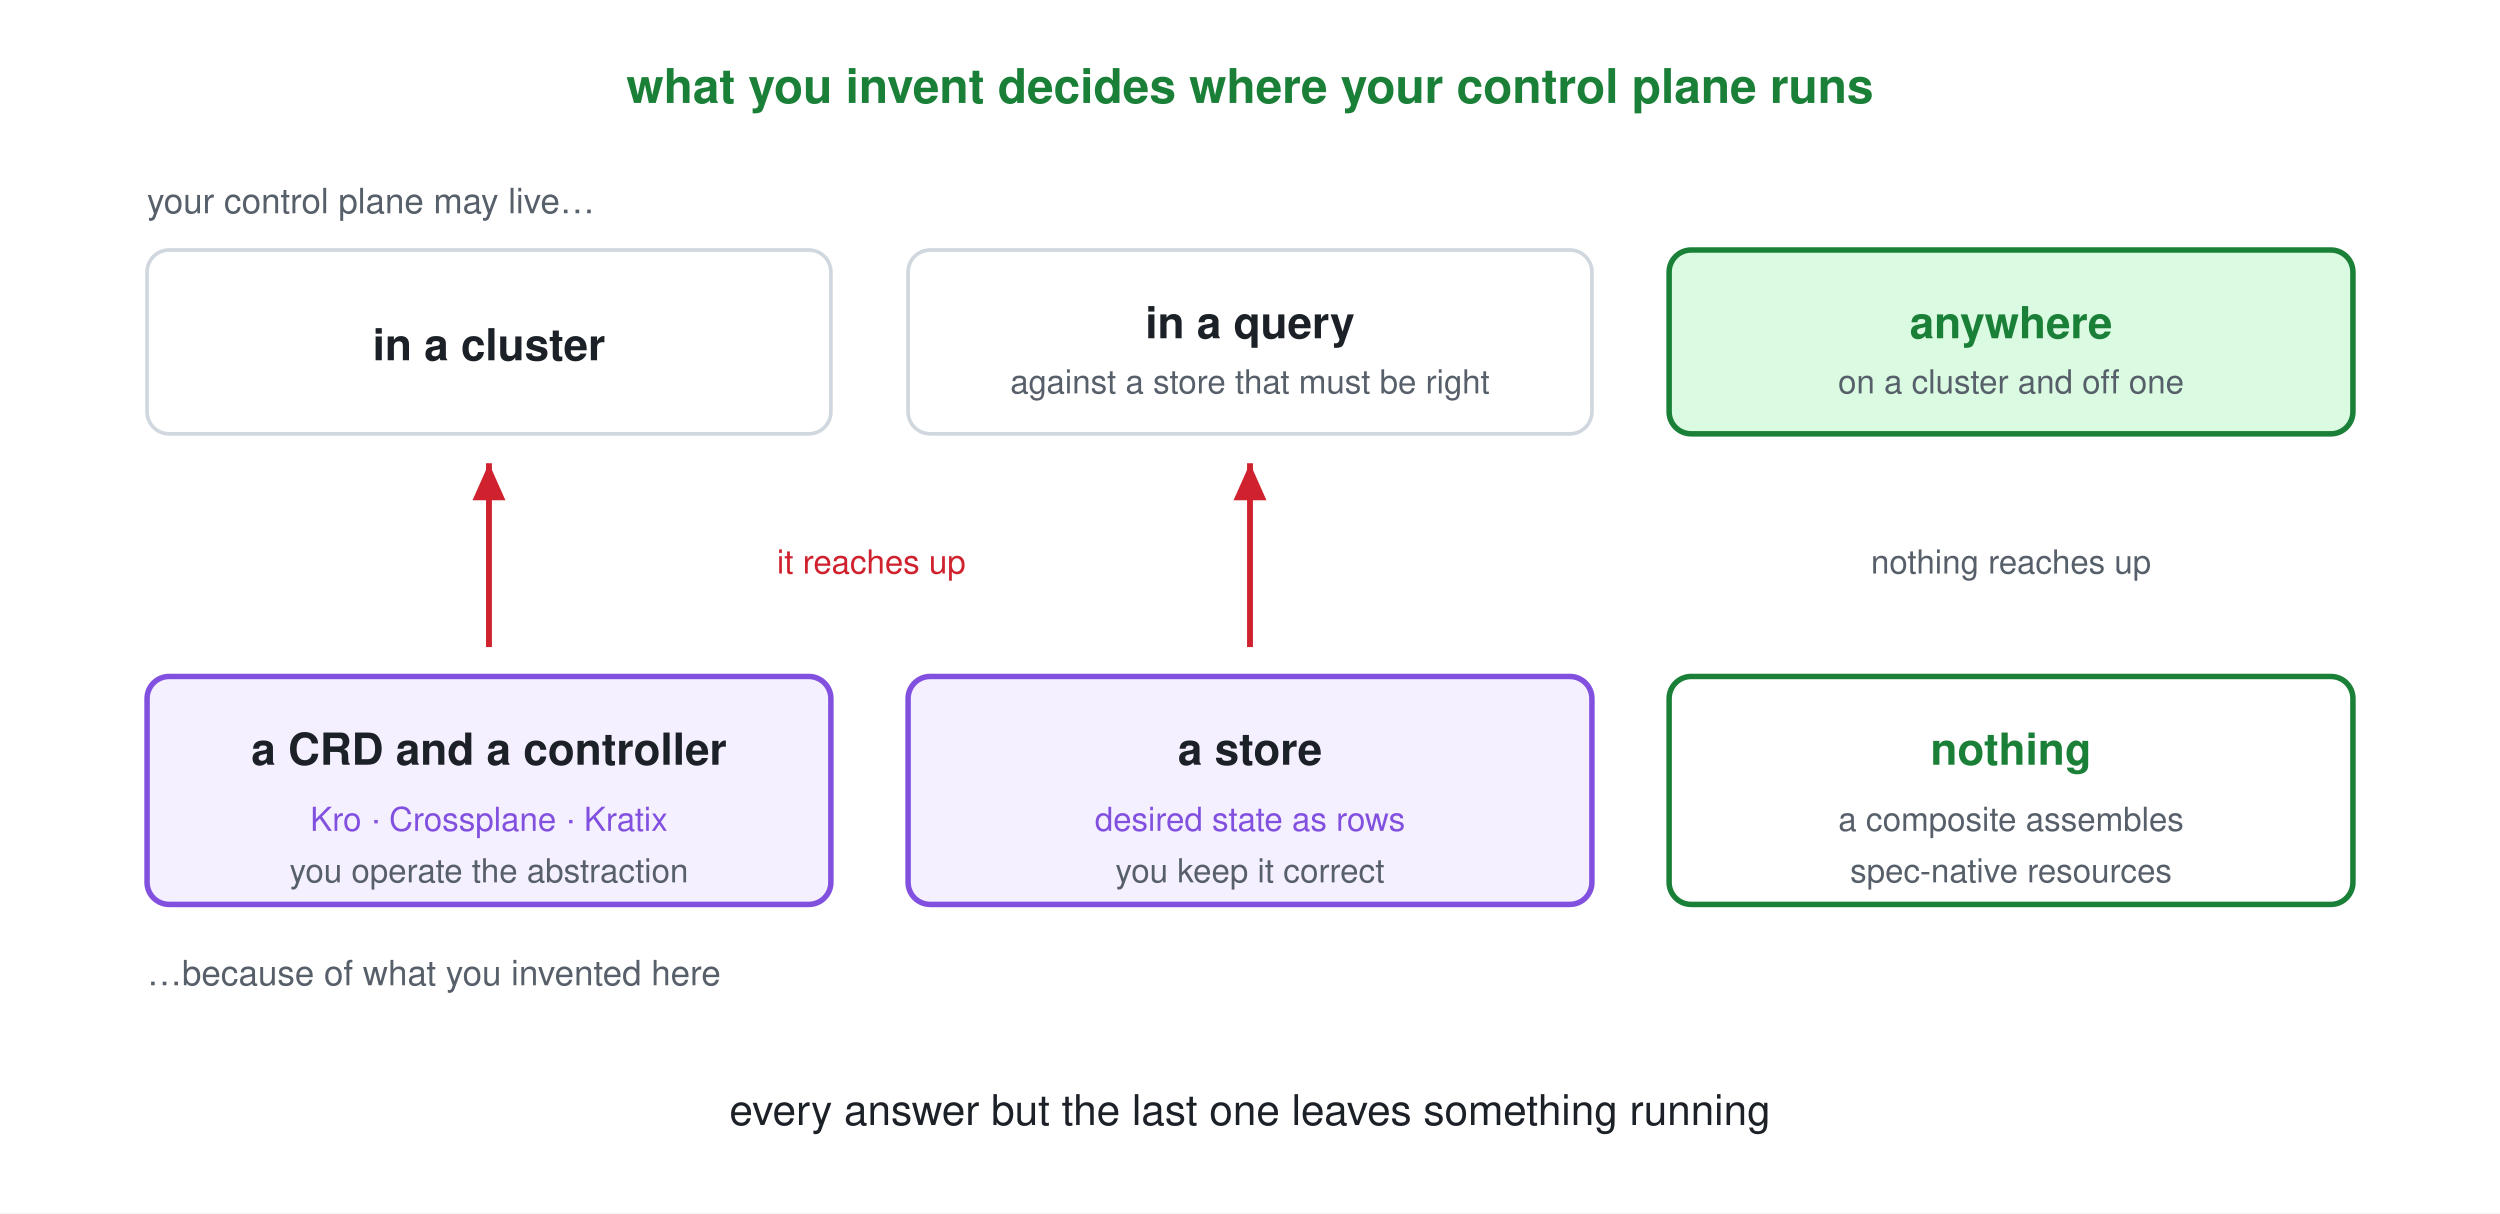
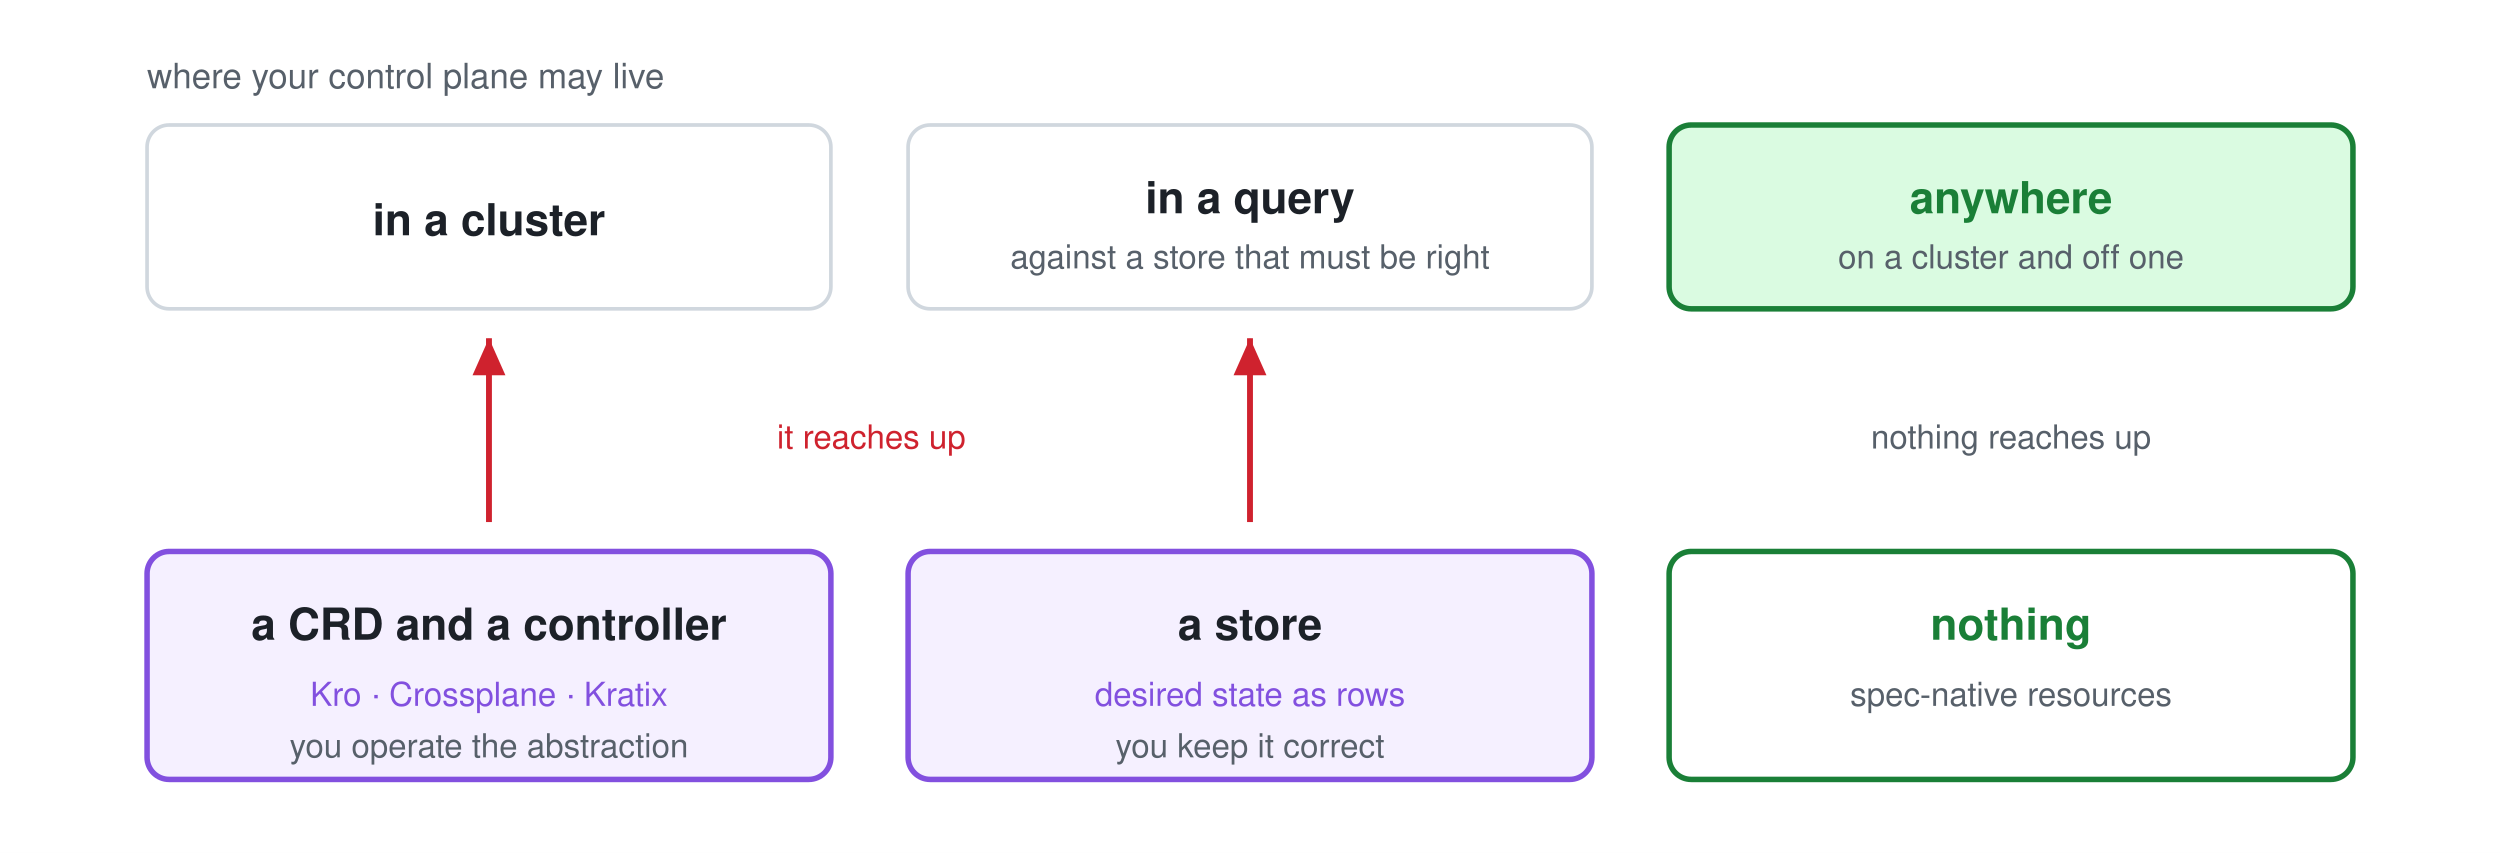
- <svg xmlns="http://www.w3.org/2000/svg" viewBox="0 0 680 330" style="max-width:660px;display:block;margin:0 auto" font-family="-apple-system, Segoe UI, Helvetica, Arial, sans-serif">
-   <rect x="0" y="0" width="680" height="330" fill="#ffffff" />
+ <svg xmlns="http://www.w3.org/2000/svg" viewBox="0 0 680 232" style="max-width:660px;display:block;margin:0 auto" font-family="-apple-system, Segoe UI, Helvetica, Arial, sans-serif">
+   <rect x="0" y="0" width="680" height="232" fill="#ffffff" />
  <defs>
    <marker id="up" viewBox="0 0 10 10" refX="9" refY="5" markerWidth="7" markerHeight="7" orient="auto">
      <path d="M0,1 L9,5 L0,9 z" fill="#cf222e" />
    </marker>
  </defs>
-   <text x="340" y="28" font-size="13" font-weight="700" fill="#1a7f37" text-anchor="middle">what you invent decides where your control plane runs</text>
-   <text x="40" y="58" font-size="9.5" fill="#57606a">your control plane may live…</text>
-   <rect x="40" y="68" width="186" height="50" rx="6" fill="#ffffff" stroke="#d0d7de" />
-   <text x="133" y="98" font-size="12" font-weight="700" fill="#1c2128" text-anchor="middle">in a cluster</text>
-   <rect x="247" y="68" width="186" height="50" rx="6" fill="#ffffff" stroke="#d0d7de" />
-   <text x="340" y="92" font-size="12" font-weight="700" fill="#1c2128" text-anchor="middle">in a query</text>
-   <text x="340" y="107" font-size="9" fill="#57606a" text-anchor="middle">against a store that must be right</text>
-   <rect x="454" y="68" width="186" height="50" rx="6" fill="#dafbe1" stroke="#1a7f37" stroke-width="1.5" />
-   <text x="547" y="92" font-size="12" font-weight="700" fill="#1a7f37" text-anchor="middle">anywhere</text>
-   <text x="547" y="107" font-size="9" fill="#57606a" text-anchor="middle">on a cluster and off one</text>
-   <line x1="133" y1="176" x2="133" y2="126" stroke="#cf222e" stroke-width="1.6" marker-end="url(#up)" />
-   <line x1="340" y1="176" x2="340" y2="126" stroke="#cf222e" stroke-width="1.6" marker-end="url(#up)" />
-   <text x="237" y="156" font-size="9" fill="#cf222e" text-anchor="middle">it reaches up</text>
-   <text x="547" y="156" font-size="9" fill="#57606a" text-anchor="middle">nothing reaches up</text>
-   <rect x="40" y="184" width="186" height="62" rx="6" fill="#f5f0ff" stroke="#8250df" stroke-width="1.5" />
-   <text x="133" y="208" font-size="12" font-weight="700" fill="#1c2128" text-anchor="middle">a CRD and a controller</text>
-   <text x="133" y="226" font-size="9" fill="#8250df" text-anchor="middle">Kro · Crossplane · Kratix</text>
-   <text x="133" y="240" font-size="9" fill="#57606a" text-anchor="middle">you operate the abstraction</text>
-   <rect x="247" y="184" width="186" height="62" rx="6" fill="#f5f0ff" stroke="#8250df" stroke-width="1.5" />
-   <text x="340" y="208" font-size="12" font-weight="700" fill="#1c2128" text-anchor="middle">a store</text>
-   <text x="340" y="226" font-size="9" fill="#8250df" text-anchor="middle">desired state as rows</text>
-   <text x="340" y="240" font-size="9" fill="#57606a" text-anchor="middle">you keep it correct</text>
-   <rect x="454" y="184" width="186" height="62" rx="6" fill="#ffffff" stroke="#1a7f37" stroke-width="1.5" />
-   <text x="547" y="208" font-size="12" font-weight="700" fill="#1a7f37" text-anchor="middle">nothing</text>
-   <text x="547" y="226" font-size="9" fill="#57606a" text-anchor="middle">a composite assembles</text>
-   <text x="547" y="240" font-size="9" fill="#57606a" text-anchor="middle">spec-native resources</text>
-   <text x="40" y="268" font-size="9.5" fill="#57606a">…because of what you invented here</text>
-   <text x="340" y="306" font-size="11.5" fill="#1c2128" text-anchor="middle">every answer but the last one leaves something running</text>
+   <text x="40" y="24" font-size="9.5" fill="#57606a">where your control plane may live</text>
+   <rect x="40" y="34" width="186" height="50" rx="6" fill="#ffffff" stroke="#d0d7de" />
+   <text x="133" y="64" font-size="12" font-weight="700" fill="#1c2128" text-anchor="middle">in a cluster</text>
+   <rect x="247" y="34" width="186" height="50" rx="6" fill="#ffffff" stroke="#d0d7de" />
+   <text x="340" y="58" font-size="12" font-weight="700" fill="#1c2128" text-anchor="middle">in a query</text>
+   <text x="340" y="73" font-size="9" fill="#57606a" text-anchor="middle">against a store that must be right</text>
+   <rect x="454" y="34" width="186" height="50" rx="6" fill="#dafbe1" stroke="#1a7f37" stroke-width="1.5" />
+   <text x="547" y="58" font-size="12" font-weight="700" fill="#1a7f37" text-anchor="middle">anywhere</text>
+   <text x="547" y="73" font-size="9" fill="#57606a" text-anchor="middle">on a cluster and off one</text>
+   <line x1="133" y1="142" x2="133" y2="92" stroke="#cf222e" stroke-width="1.6" marker-end="url(#up)" />
+   <line x1="340" y1="142" x2="340" y2="92" stroke="#cf222e" stroke-width="1.6" marker-end="url(#up)" />
+   <text x="237" y="122" font-size="9" fill="#cf222e" text-anchor="middle">it reaches up</text>
+   <text x="547" y="122" font-size="9" fill="#57606a" text-anchor="middle">nothing reaches up</text>
+   <rect x="40" y="150" width="186" height="62" rx="6" fill="#f5f0ff" stroke="#8250df" stroke-width="1.5" />
+   <text x="133" y="174" font-size="12" font-weight="700" fill="#1c2128" text-anchor="middle">a CRD and a controller</text>
+   <text x="133" y="192" font-size="9" fill="#8250df" text-anchor="middle">Kro · Crossplane · Kratix</text>
+   <text x="133" y="206" font-size="9" fill="#57606a" text-anchor="middle">you operate the abstraction</text>
+   <rect x="247" y="150" width="186" height="62" rx="6" fill="#f5f0ff" stroke="#8250df" stroke-width="1.5" />
+   <text x="340" y="174" font-size="12" font-weight="700" fill="#1c2128" text-anchor="middle">a store</text>
+   <text x="340" y="192" font-size="9" fill="#8250df" text-anchor="middle">desired state as rows</text>
+   <text x="340" y="206" font-size="9" fill="#57606a" text-anchor="middle">you keep it correct</text>
+   <rect x="454" y="150" width="186" height="62" rx="6" fill="#ffffff" stroke="#1a7f37" stroke-width="1.5" />
+   <text x="547" y="174" font-size="12" font-weight="700" fill="#1a7f37" text-anchor="middle">nothing</text>
+   <text x="547" y="192" font-size="9" fill="#57606a" text-anchor="middle">spec-native resources</text>
</svg>
